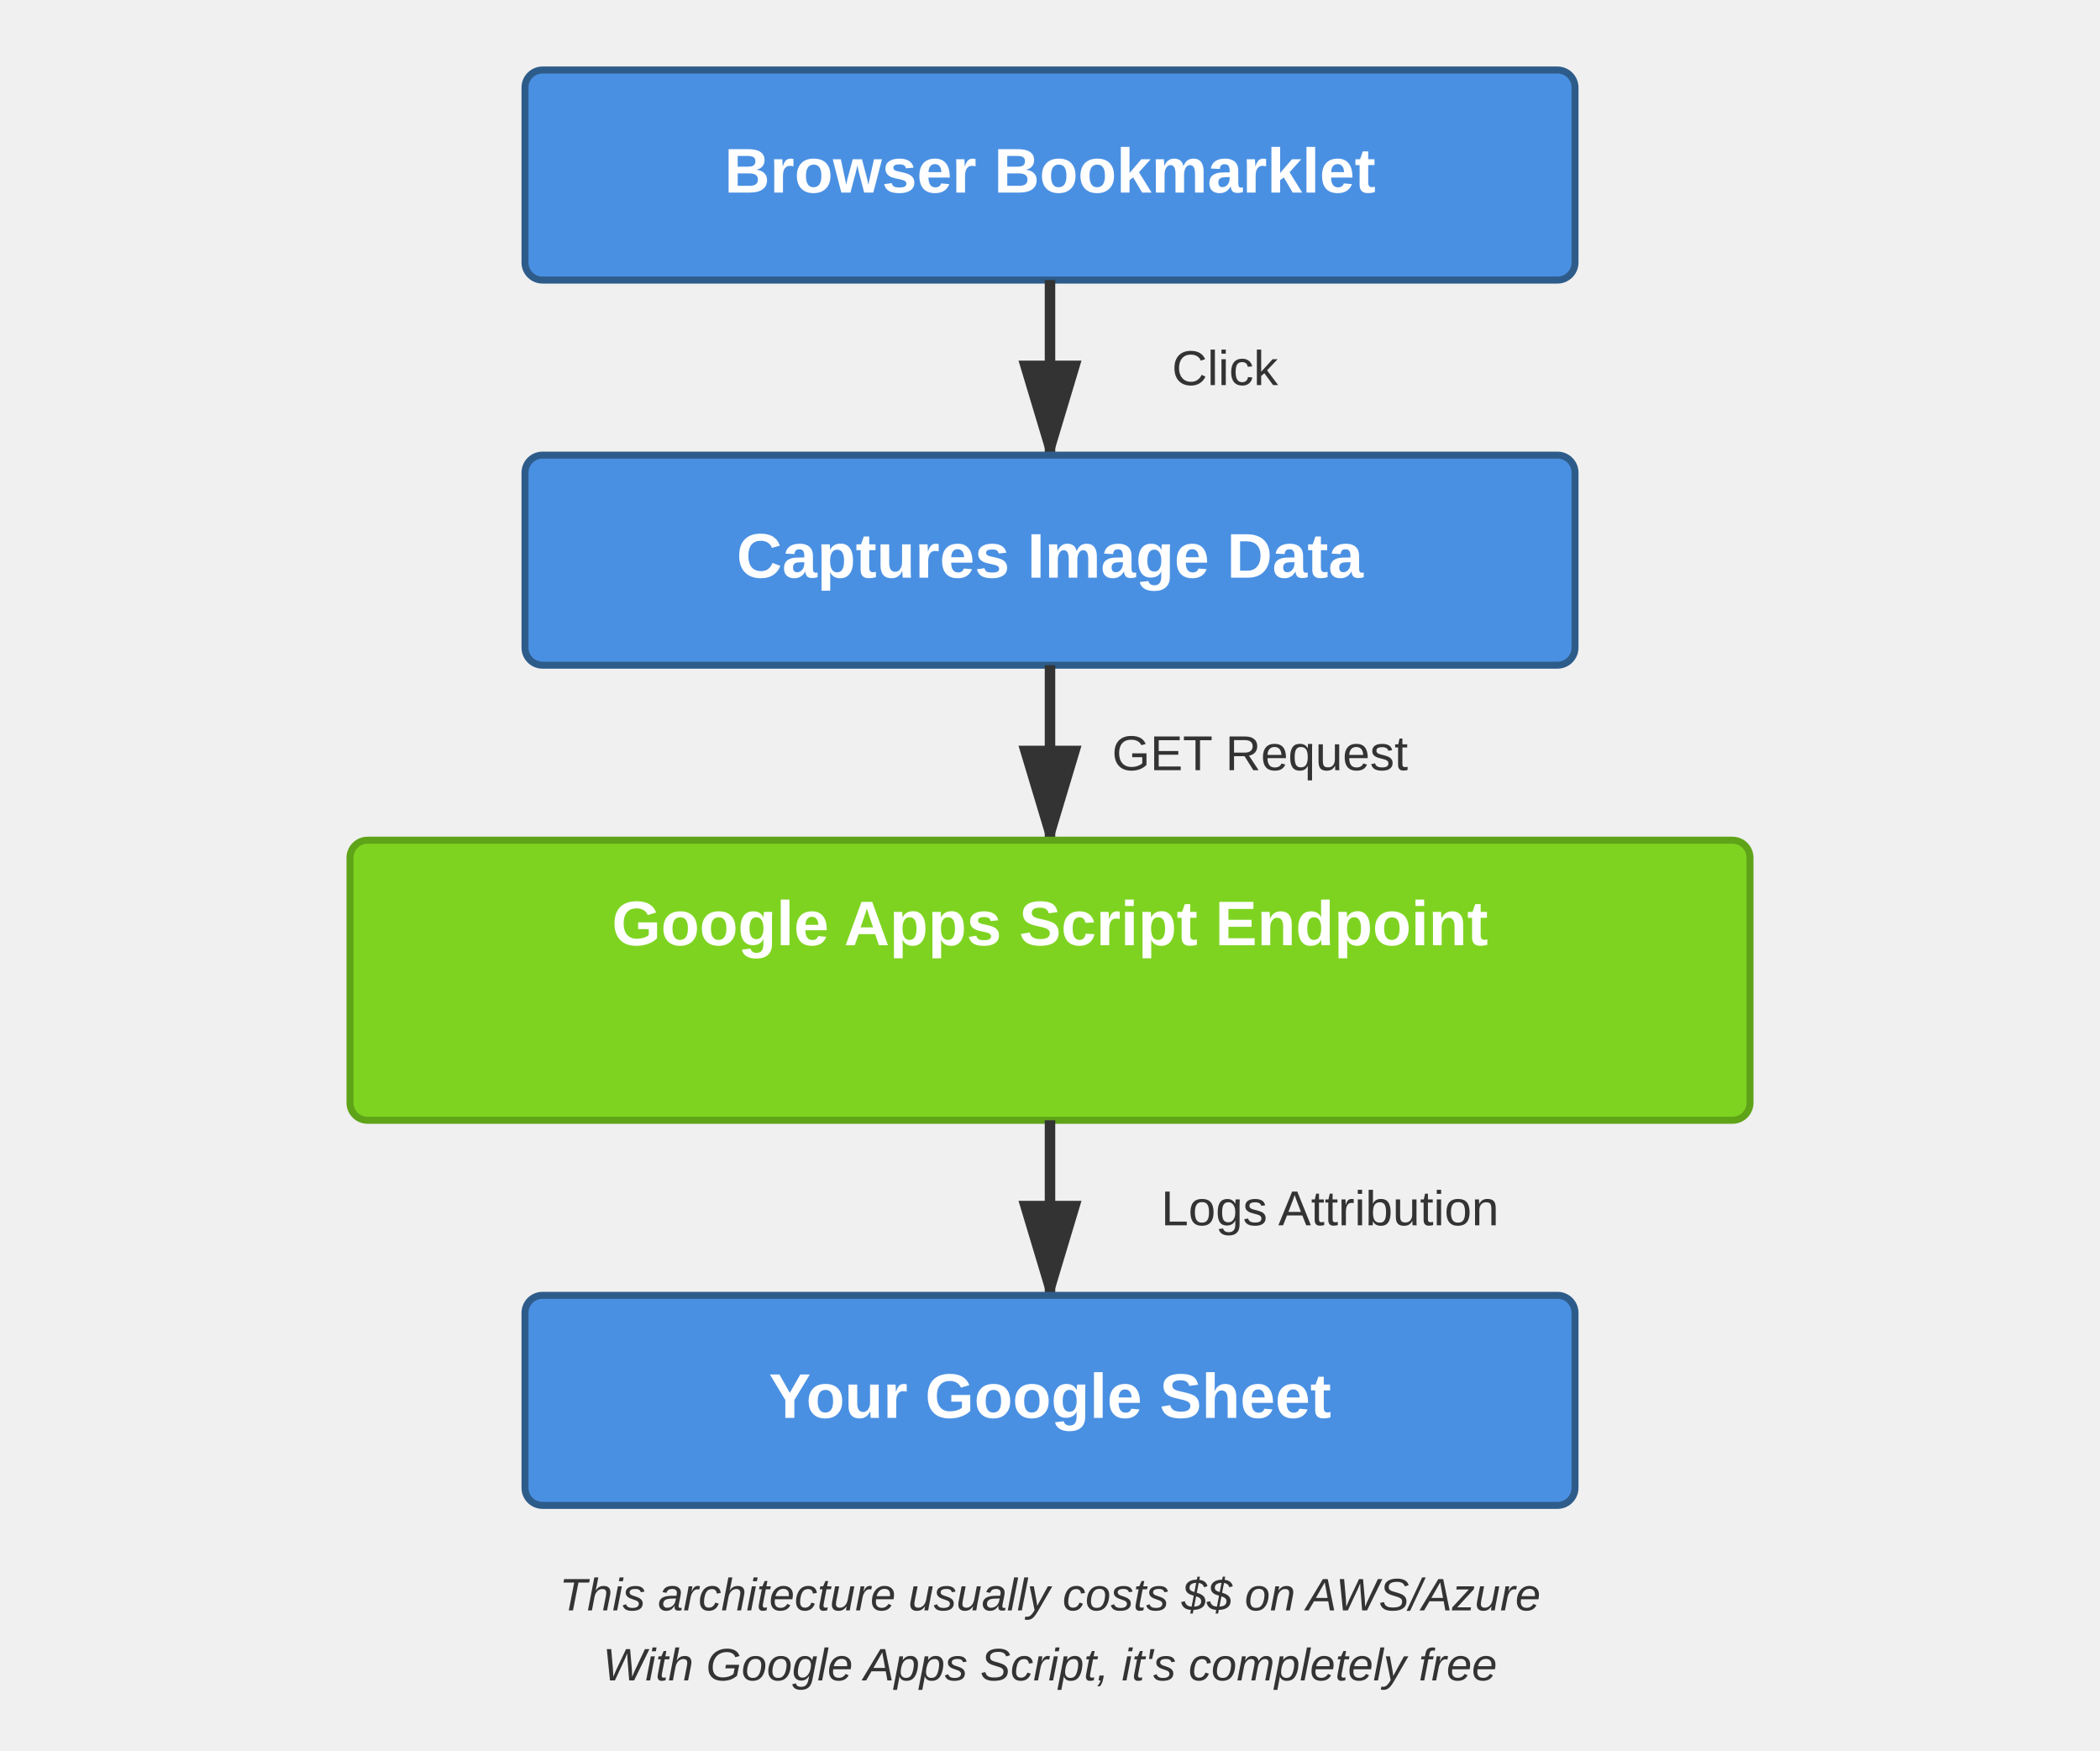
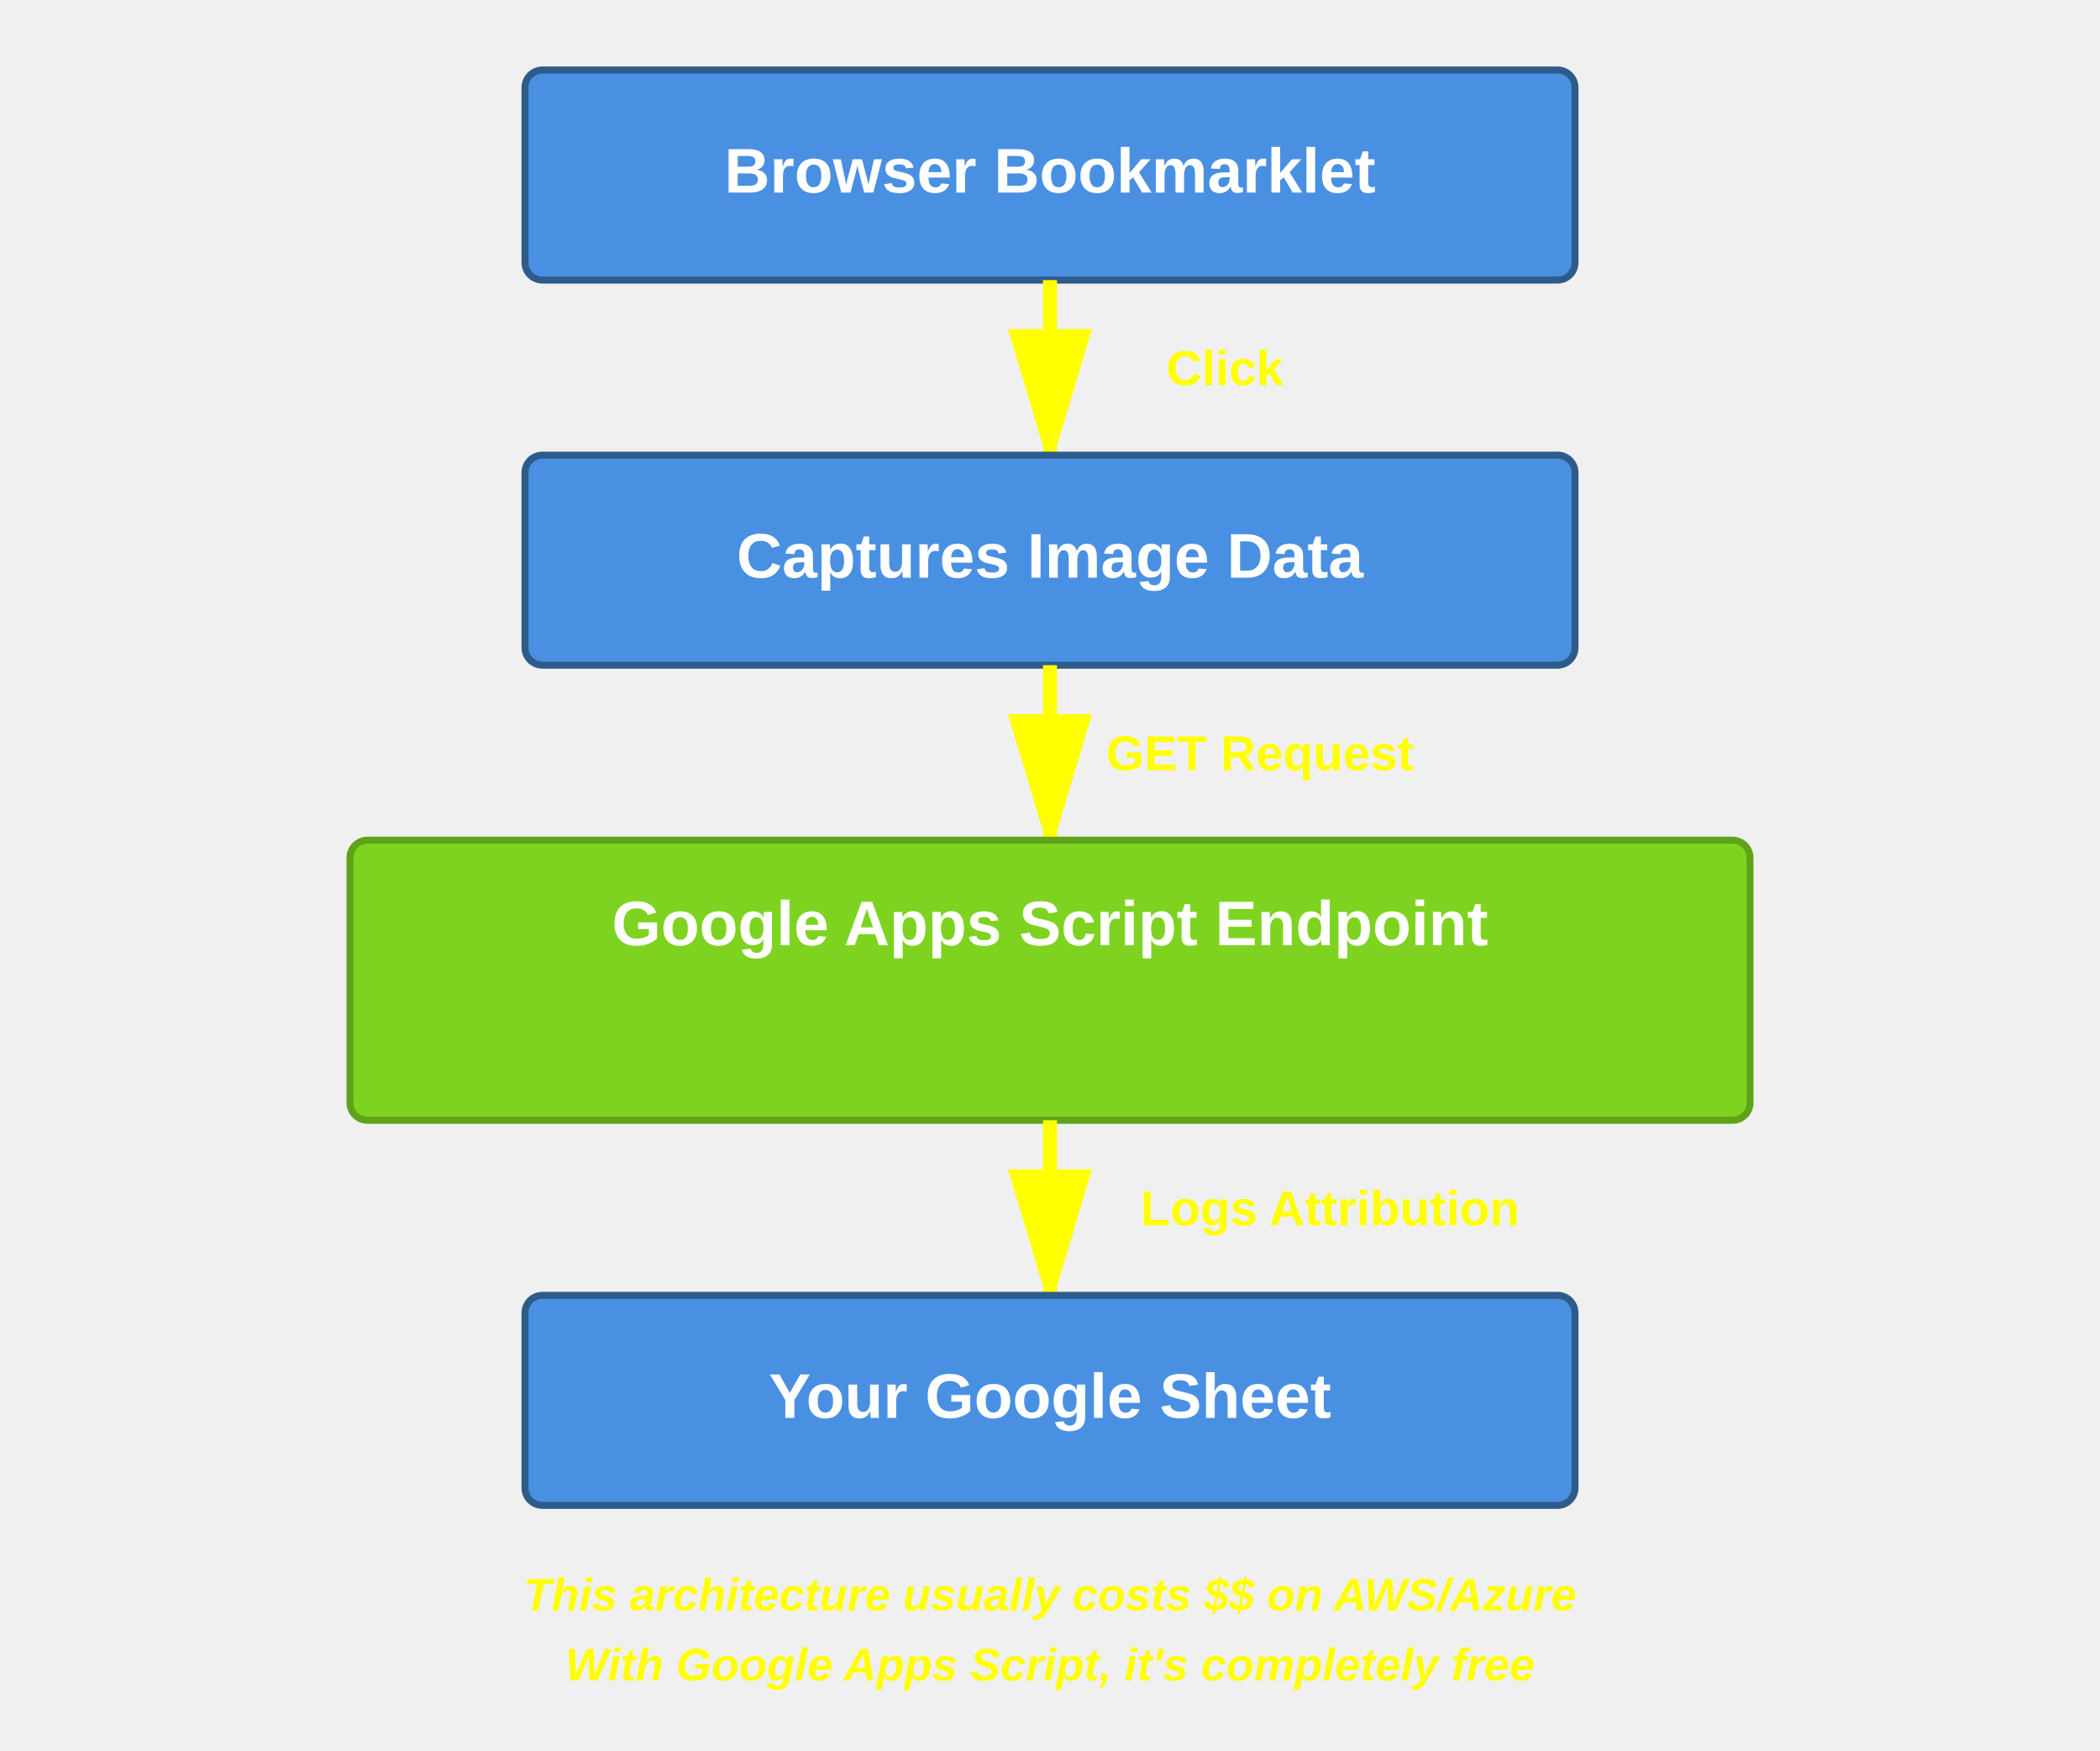
<svg xmlns="http://www.w3.org/2000/svg" viewBox="0 0 600 500">
  <defs>
    <style>
      .box { fill: #4A90E2; stroke: #2E5C8A; stroke-width: 2; }
      .free-box { fill: #7ED321; stroke: #5FA319; stroke-width: 2; }
      .text { fill: white; font-family: Arial, sans-serif; font-size: 18px; font-weight: bold; text-anchor: middle; }
-       .arrow { stroke: #333; stroke-width: 3; fill: none; marker-end: url(#arrowhead); }
-       .label { fill: #333; font-family: Arial, sans-serif; font-size: 14px; text-anchor: middle; }
+       .arrow { stroke: #FFFF00; stroke-width: 4; fill: none; marker-end: url(#arrowhead); }
+       .label { fill: #FFFF00; font-family: Arial, sans-serif; font-size: 14px; text-anchor: middle; font-weight: bold; }
      .free-label { fill: #7ED321; font-family: Arial, sans-serif; font-size: 12px; font-weight: bold; text-anchor: middle; }
    </style>
    <marker id="arrowhead" markerWidth="10" markerHeight="10" refX="9" refY="3" orient="auto">
-       <polygon points="0 0, 10 3, 0 6" fill="#333" />
+       <polygon points="0 0, 10 3, 0 6" fill="#FFFF00" />
    </marker>
  </defs>
  <rect class="box" x="150" y="20" width="300" height="60" rx="5" />
  <text class="text" x="300" y="55">Browser Bookmarklet</text>
  <line class="arrow" x1="300" y1="80" x2="300" y2="130" />
  <text class="label" x="350" y="110">Click</text>
  <rect class="box" x="150" y="130" width="300" height="60" rx="5" />
  <text class="text" x="300" y="165">Captures Image Data</text>
  <line class="arrow" x1="300" y1="190" x2="300" y2="240" />
  <text class="label" x="360" y="220">GET Request</text>
  <rect class="free-box" x="100" y="240" width="400" height="80" rx="5" />
  <text class="text" x="300" y="270">Google Apps Script Endpoint</text>
  <text class="free-label" x="300" y="295">FREE • SERVERLESS • ZERO MAINTENANCE</text>
  <line class="arrow" x1="300" y1="320" x2="300" y2="370" />
  <text class="label" x="380" y="350">Logs Attribution</text>
  <rect class="box" x="150" y="370" width="300" height="60" rx="5" />
  <text class="text" x="300" y="405">Your Google Sheet</text>
  <text class="label" x="300" y="460" style="font-style: italic; font-size: 13px;">
    This architecture usually costs $$ on AWS/Azure
  </text>
  <text class="label" x="300" y="480" style="font-style: italic; font-size: 13px;">
    With Google Apps Script, it's completely free
  </text>
</svg>
